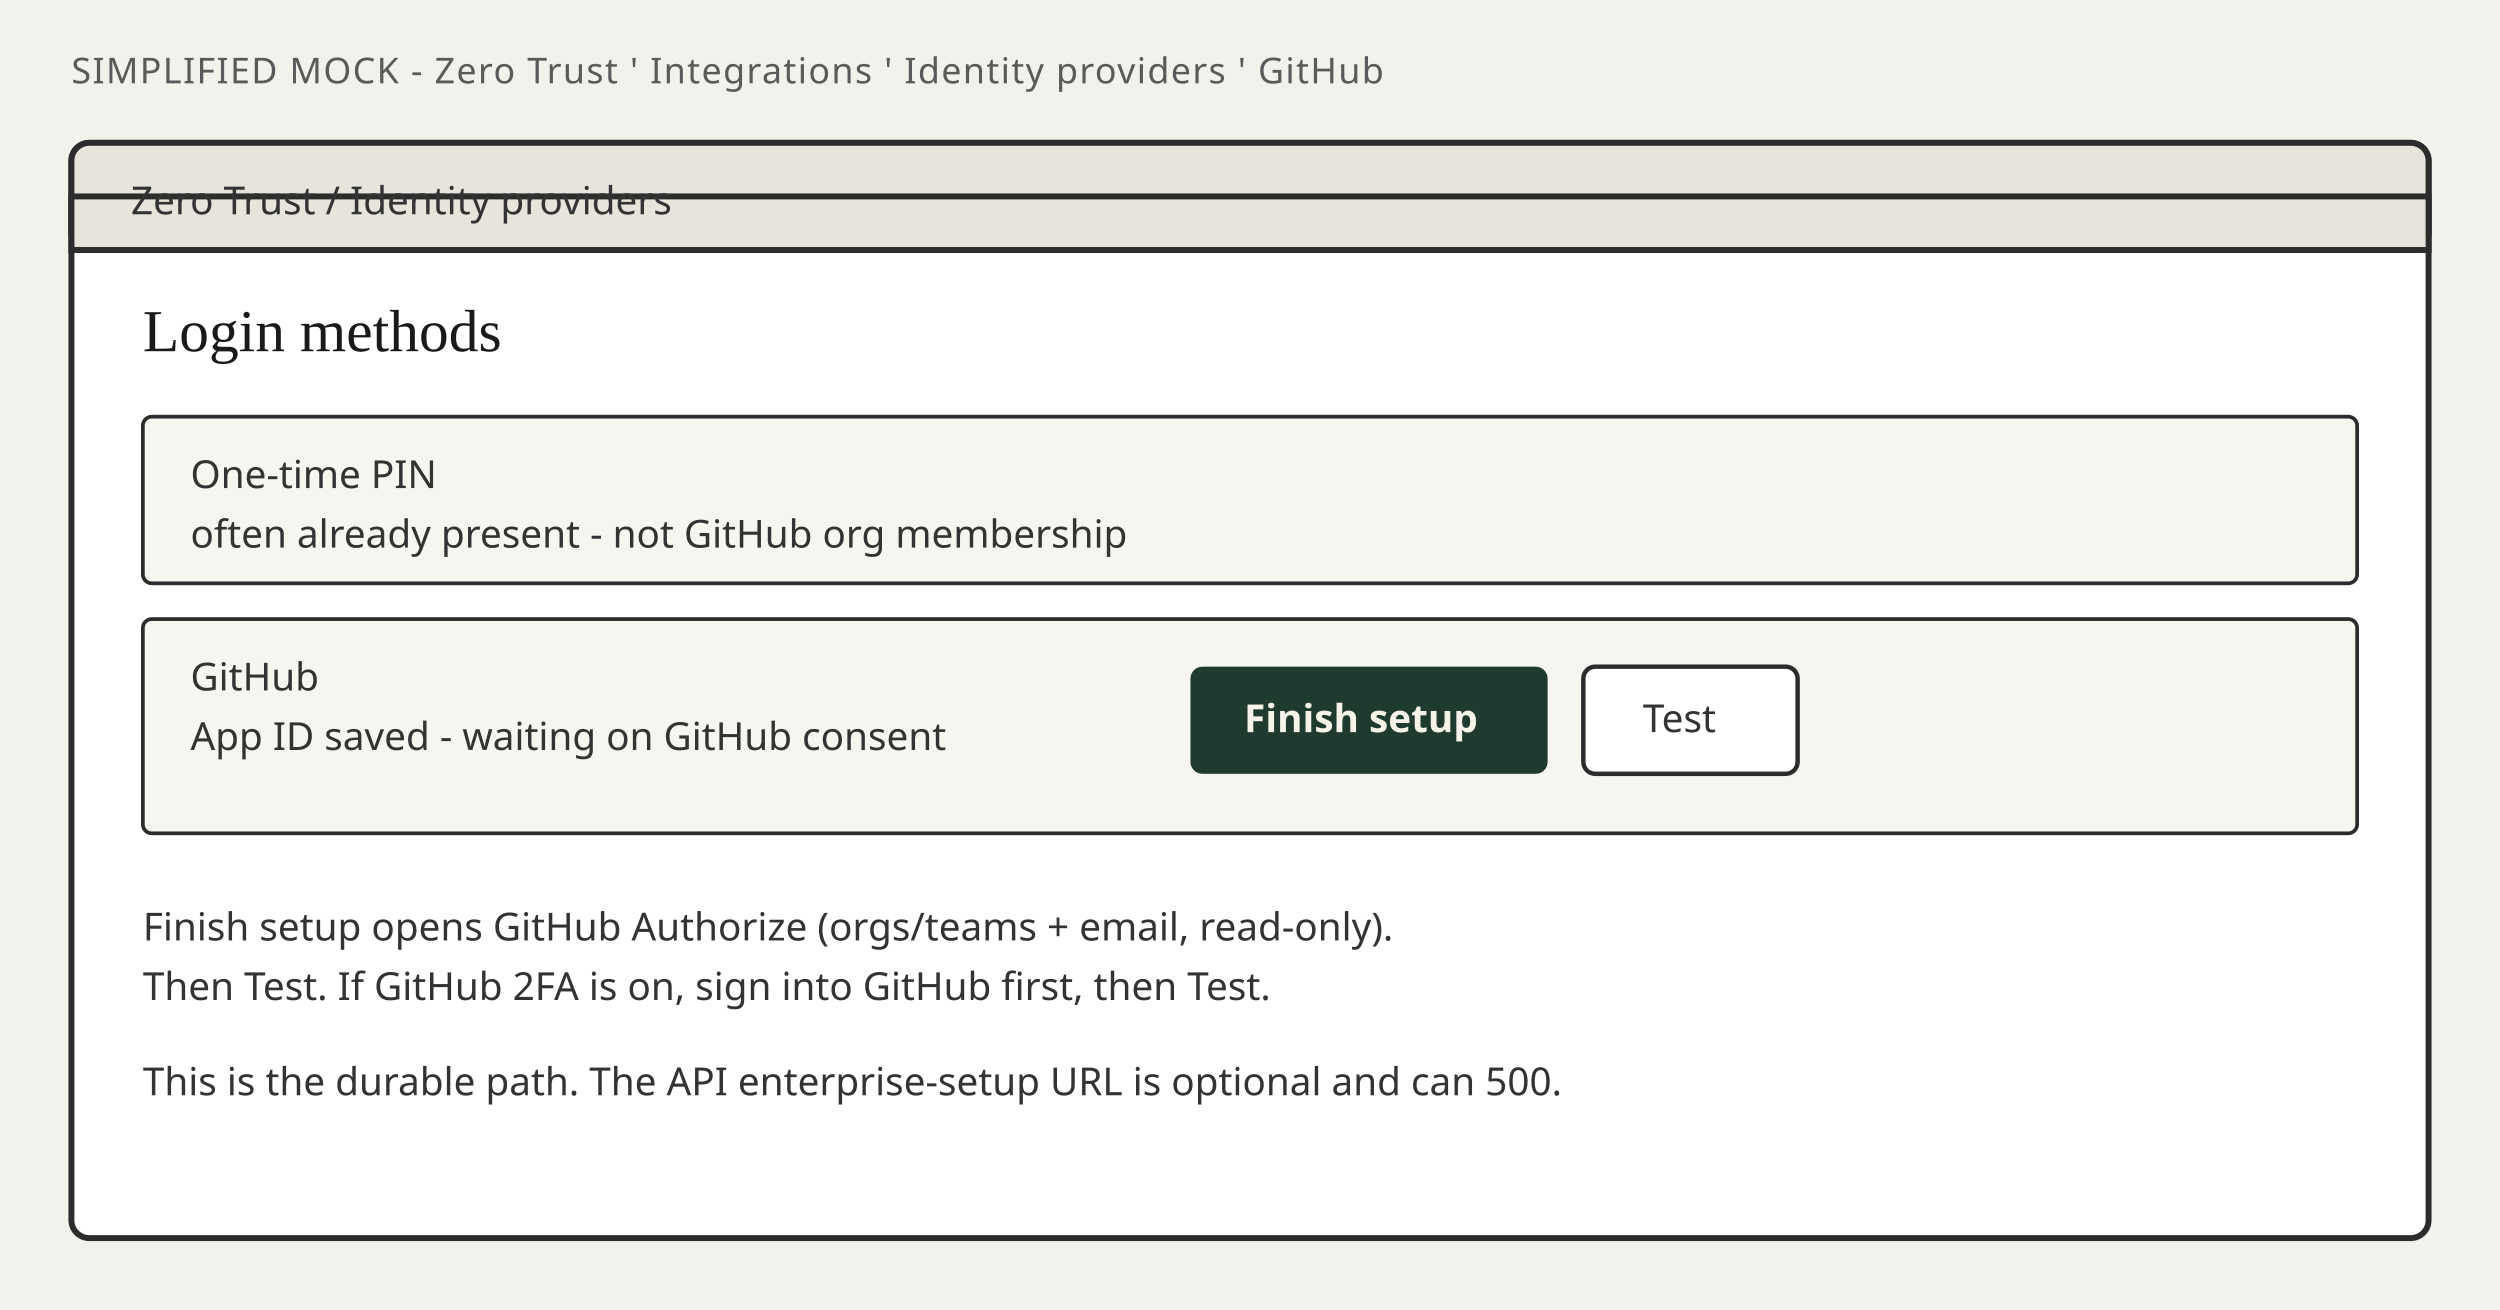
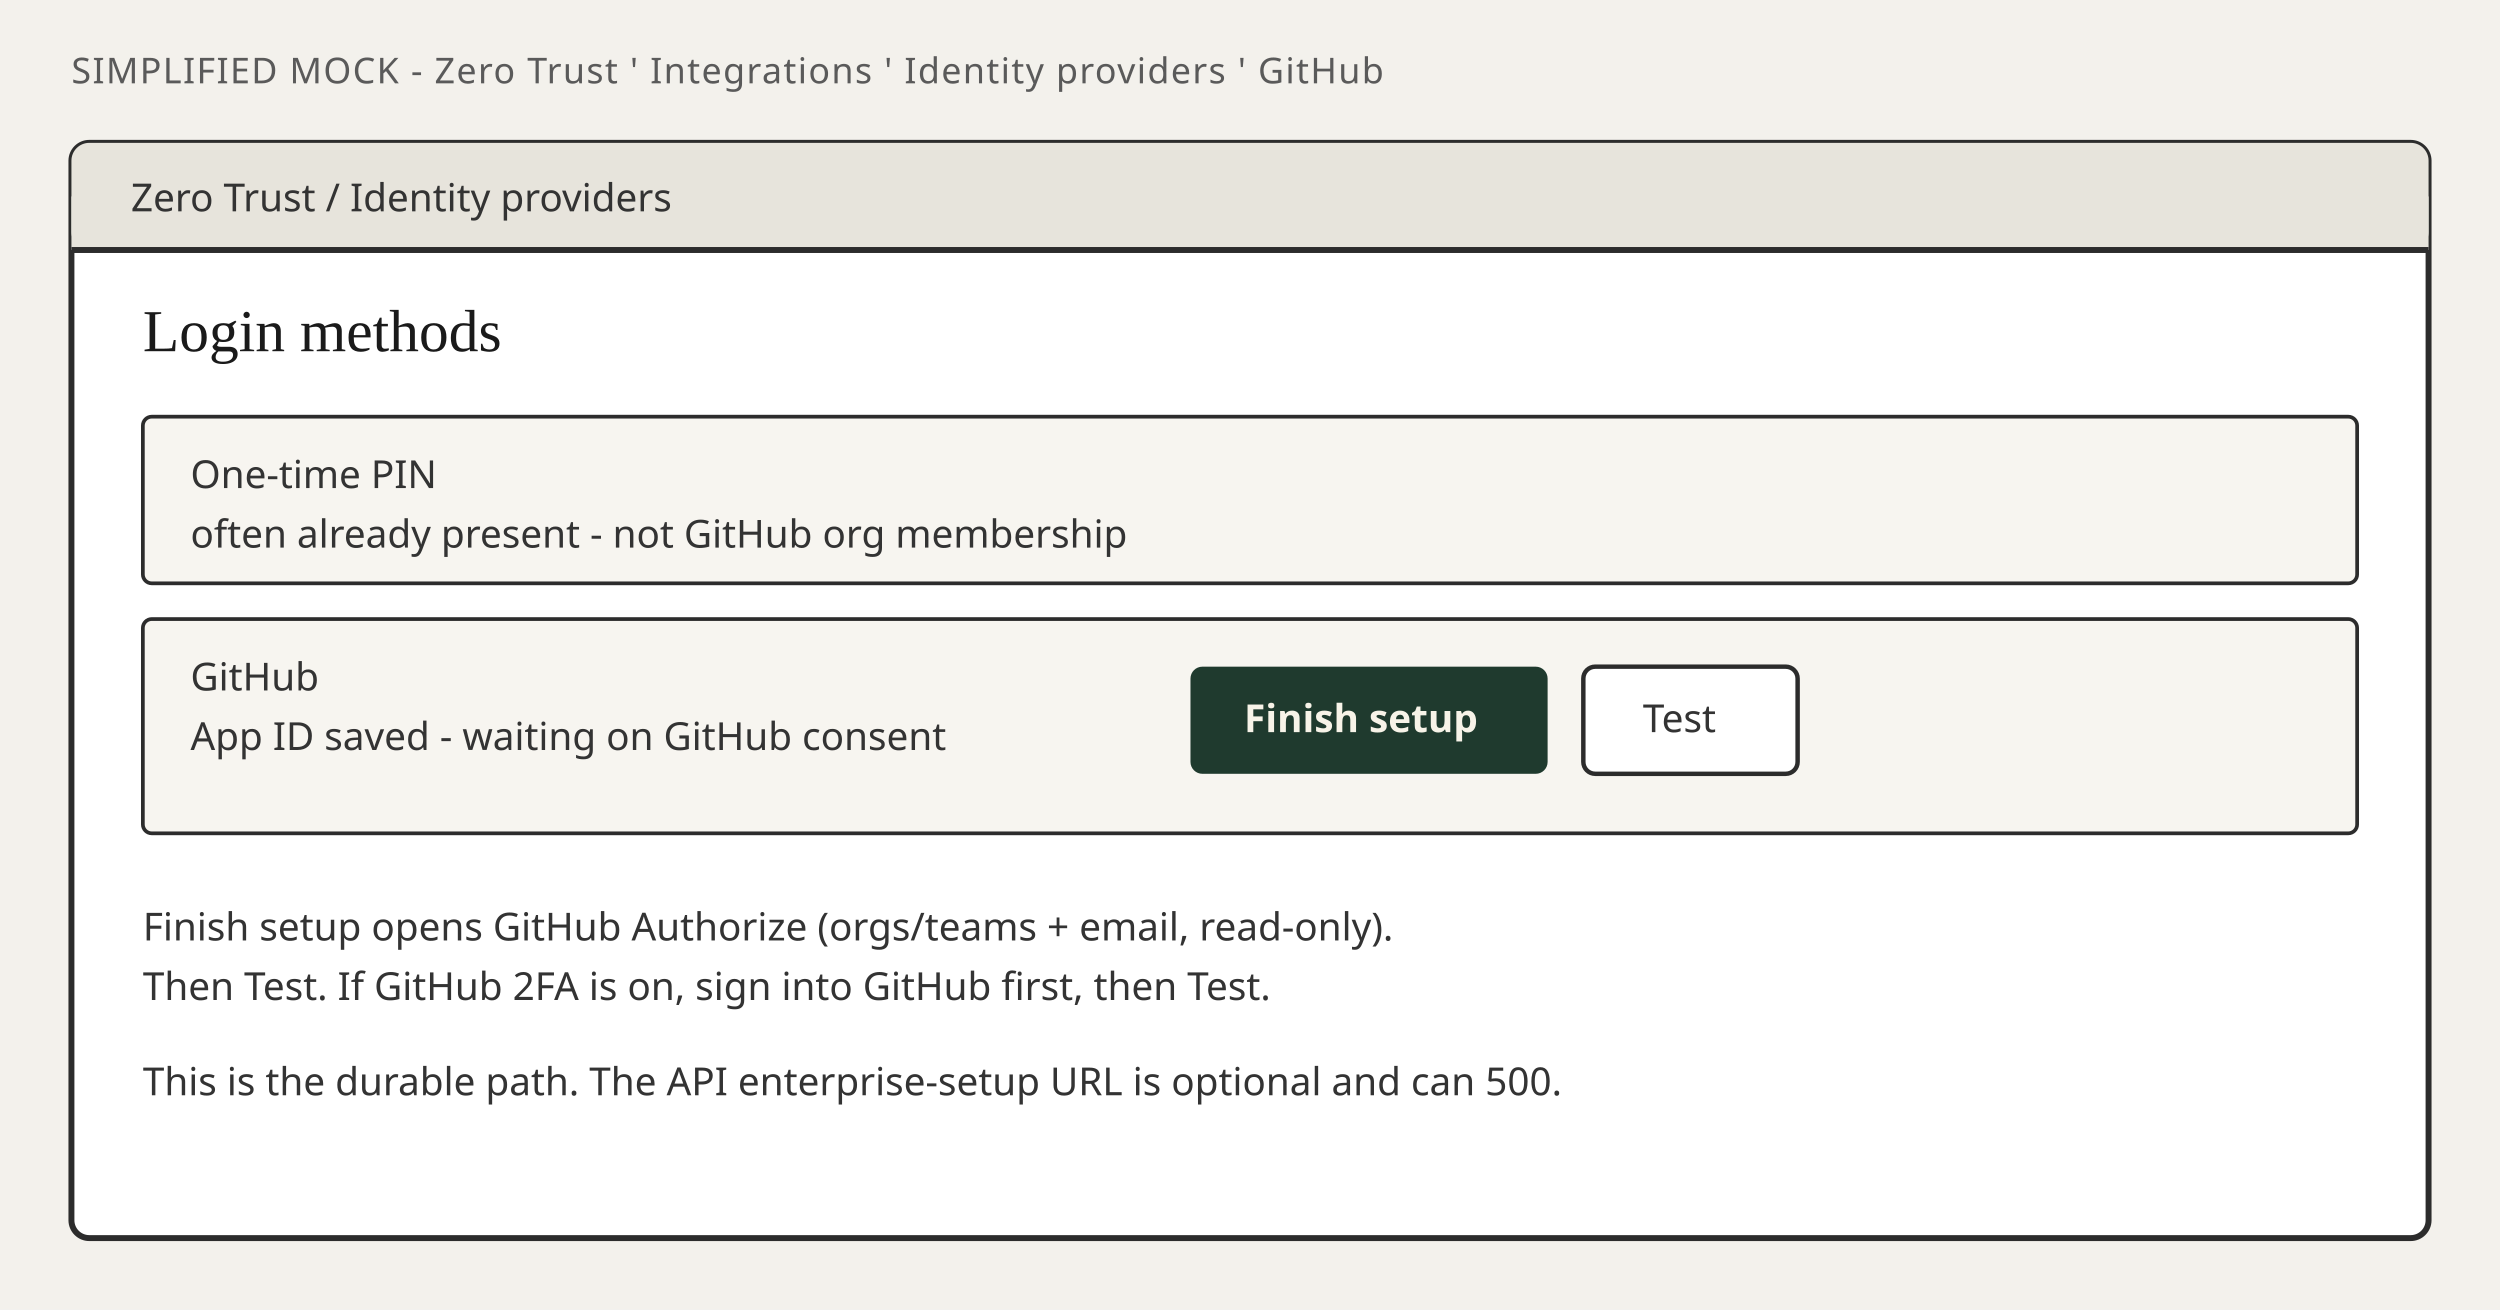
<svg xmlns="http://www.w3.org/2000/svg" width="840" height="440" viewBox="0 0 840 440" role="img" aria-labelledby="title desc">
  <defs>
    <style>
      .bg { fill: #f3f1ec; }
      .win { fill: #fff; stroke: #2c2c2c; stroke-width: 2; }
-       .chrome { fill: #e7e4dc; stroke: #2c2c2c; stroke-width: 2; }
+       .chrome { fill: #e7e4dc; }
+       .chrome-rule { stroke: #2c2c2c; stroke-width: 2; }
      .t { font-family: Georgia, "Times New Roman", serif; fill: #1a1a1a; }
      .s { font-family: "Segoe UI", system-ui, sans-serif; fill: #333; font-size: 13px; }
      .label { font-family: "Segoe UI", system-ui, sans-serif; fill: #5a5a5a; font-size: 12px; letter-spacing: 0.04em; }
      .row { fill: #f7f5f0; stroke: #2c2c2c; stroke-width: 1.25; }
      .btn { fill: #1f3a2e; }
      .ghost { fill: #fff; stroke: #2c2c2c; stroke-width: 1.5; }
      .t-inv { font-family: "Segoe UI", system-ui, sans-serif; fill: #f7f3e8; font-size: 13px; font-weight: 600; }
    </style>
  </defs>
  <rect class="bg" width="840" height="440" />
  <text class="label" x="24" y="28">SIMPLIFIED MOCK - Zero Trust ' Integrations ' Identity providers ' GitHub</text>
  <rect class="win" x="24" y="48" width="792" height="368" rx="6" />
  <rect class="chrome" x="24" y="48" width="792" height="36" rx="6" />
  <rect class="chrome" x="24" y="66" width="792" height="18" />
-   <text class="s" x="44" y="72">Zero Trust / Identity providers</text>
+   <line class="chrome-rule" x1="24" y1="84" x2="816" y2="84" />
+   <text class="s" x="44" y="71">Zero Trust / Identity providers</text>
  <text class="t" x="48" y="118" font-size="20">Login methods</text>
  <rect class="row" x="48" y="140" width="744" height="56" rx="3" />
  <text class="s" x="64" y="164">One-time PIN</text>
  <text class="s" x="64" y="184">often already present - not GitHub org membership</text>
  <rect class="row" x="48" y="208" width="744" height="72" rx="3" />
  <text class="s" x="64" y="232">GitHub</text>
  <text class="s" x="64" y="252">App ID saved - waiting on GitHub consent</text>
  <rect class="btn" x="400" y="224" width="120" height="36" rx="4" />
  <text class="t-inv" x="418" y="246">Finish setup</text>
  <rect class="ghost" x="532" y="224" width="72" height="36" rx="4" />
  <text class="s" x="552" y="246">Test</text>
  <text class="s" x="48" y="316">Finish setup opens GitHub Authorize (orgs/teams + email, read-only).</text>
  <text class="s" x="48" y="336">Then Test. If GitHub 2FA is on, sign into GitHub first, then Test.</text>
  <text class="s" x="48" y="368">This is the durable path. The API  enterprise-setup  URL is optional and can 500.</text>
</svg>
